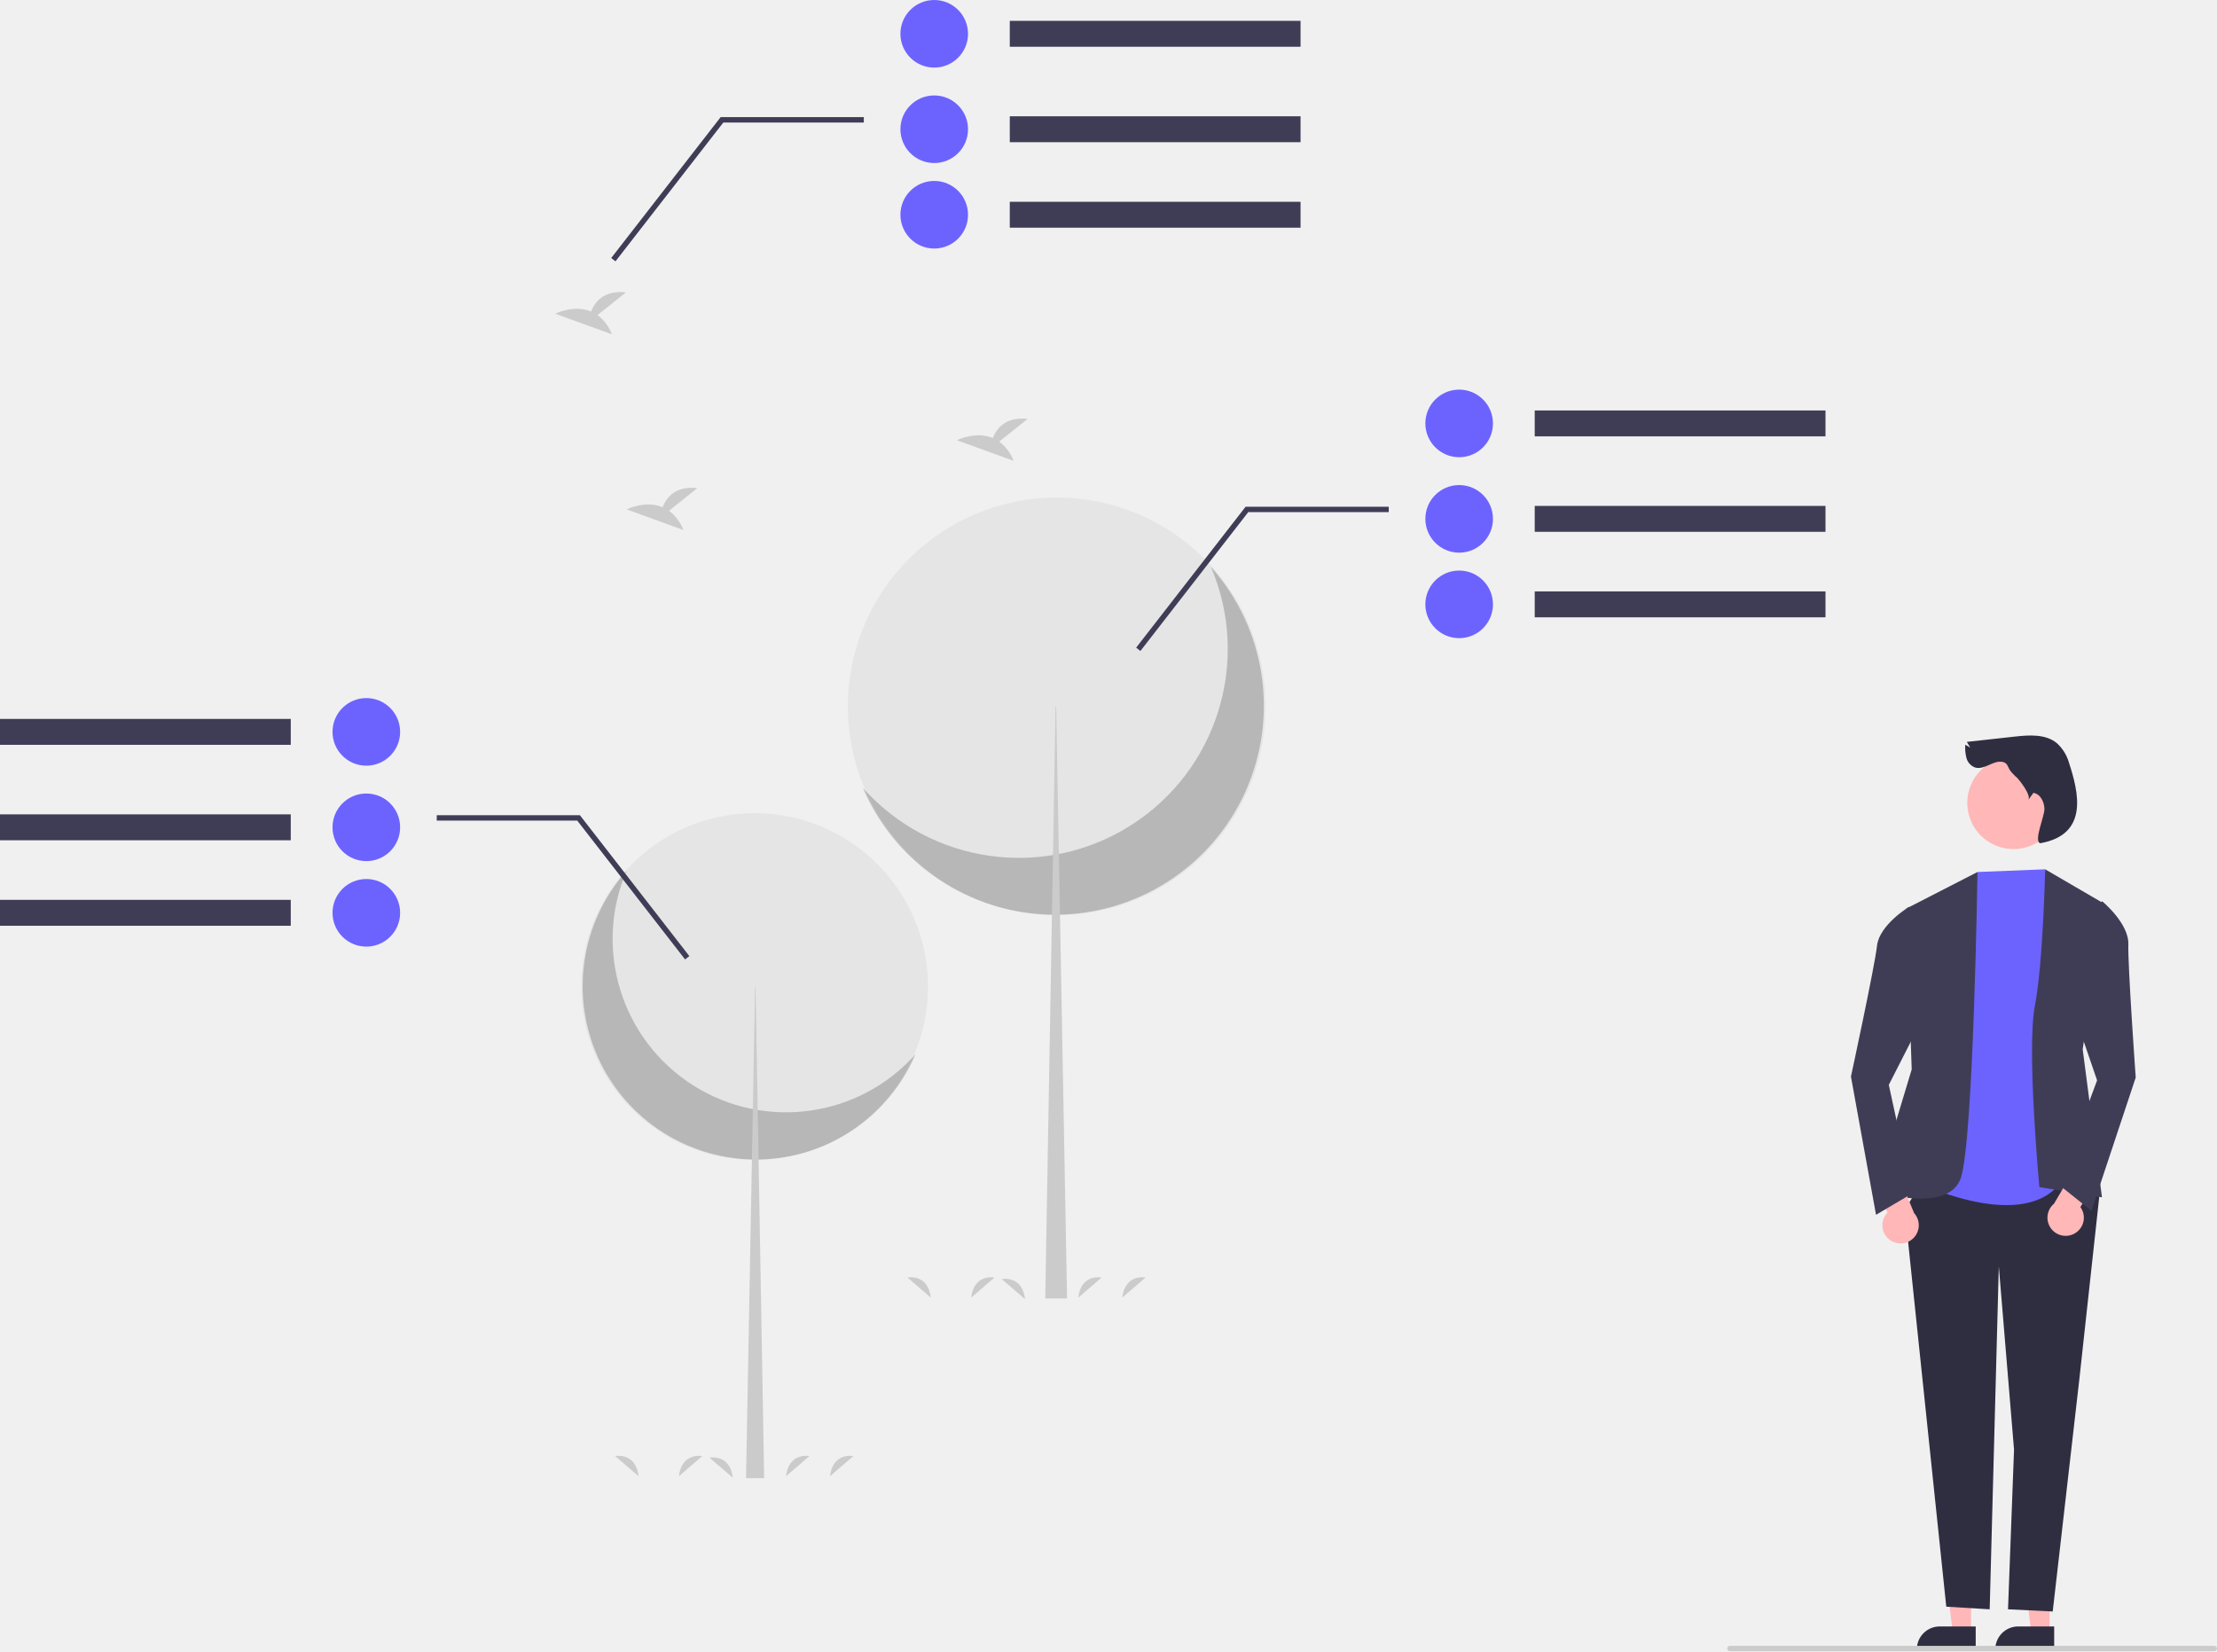
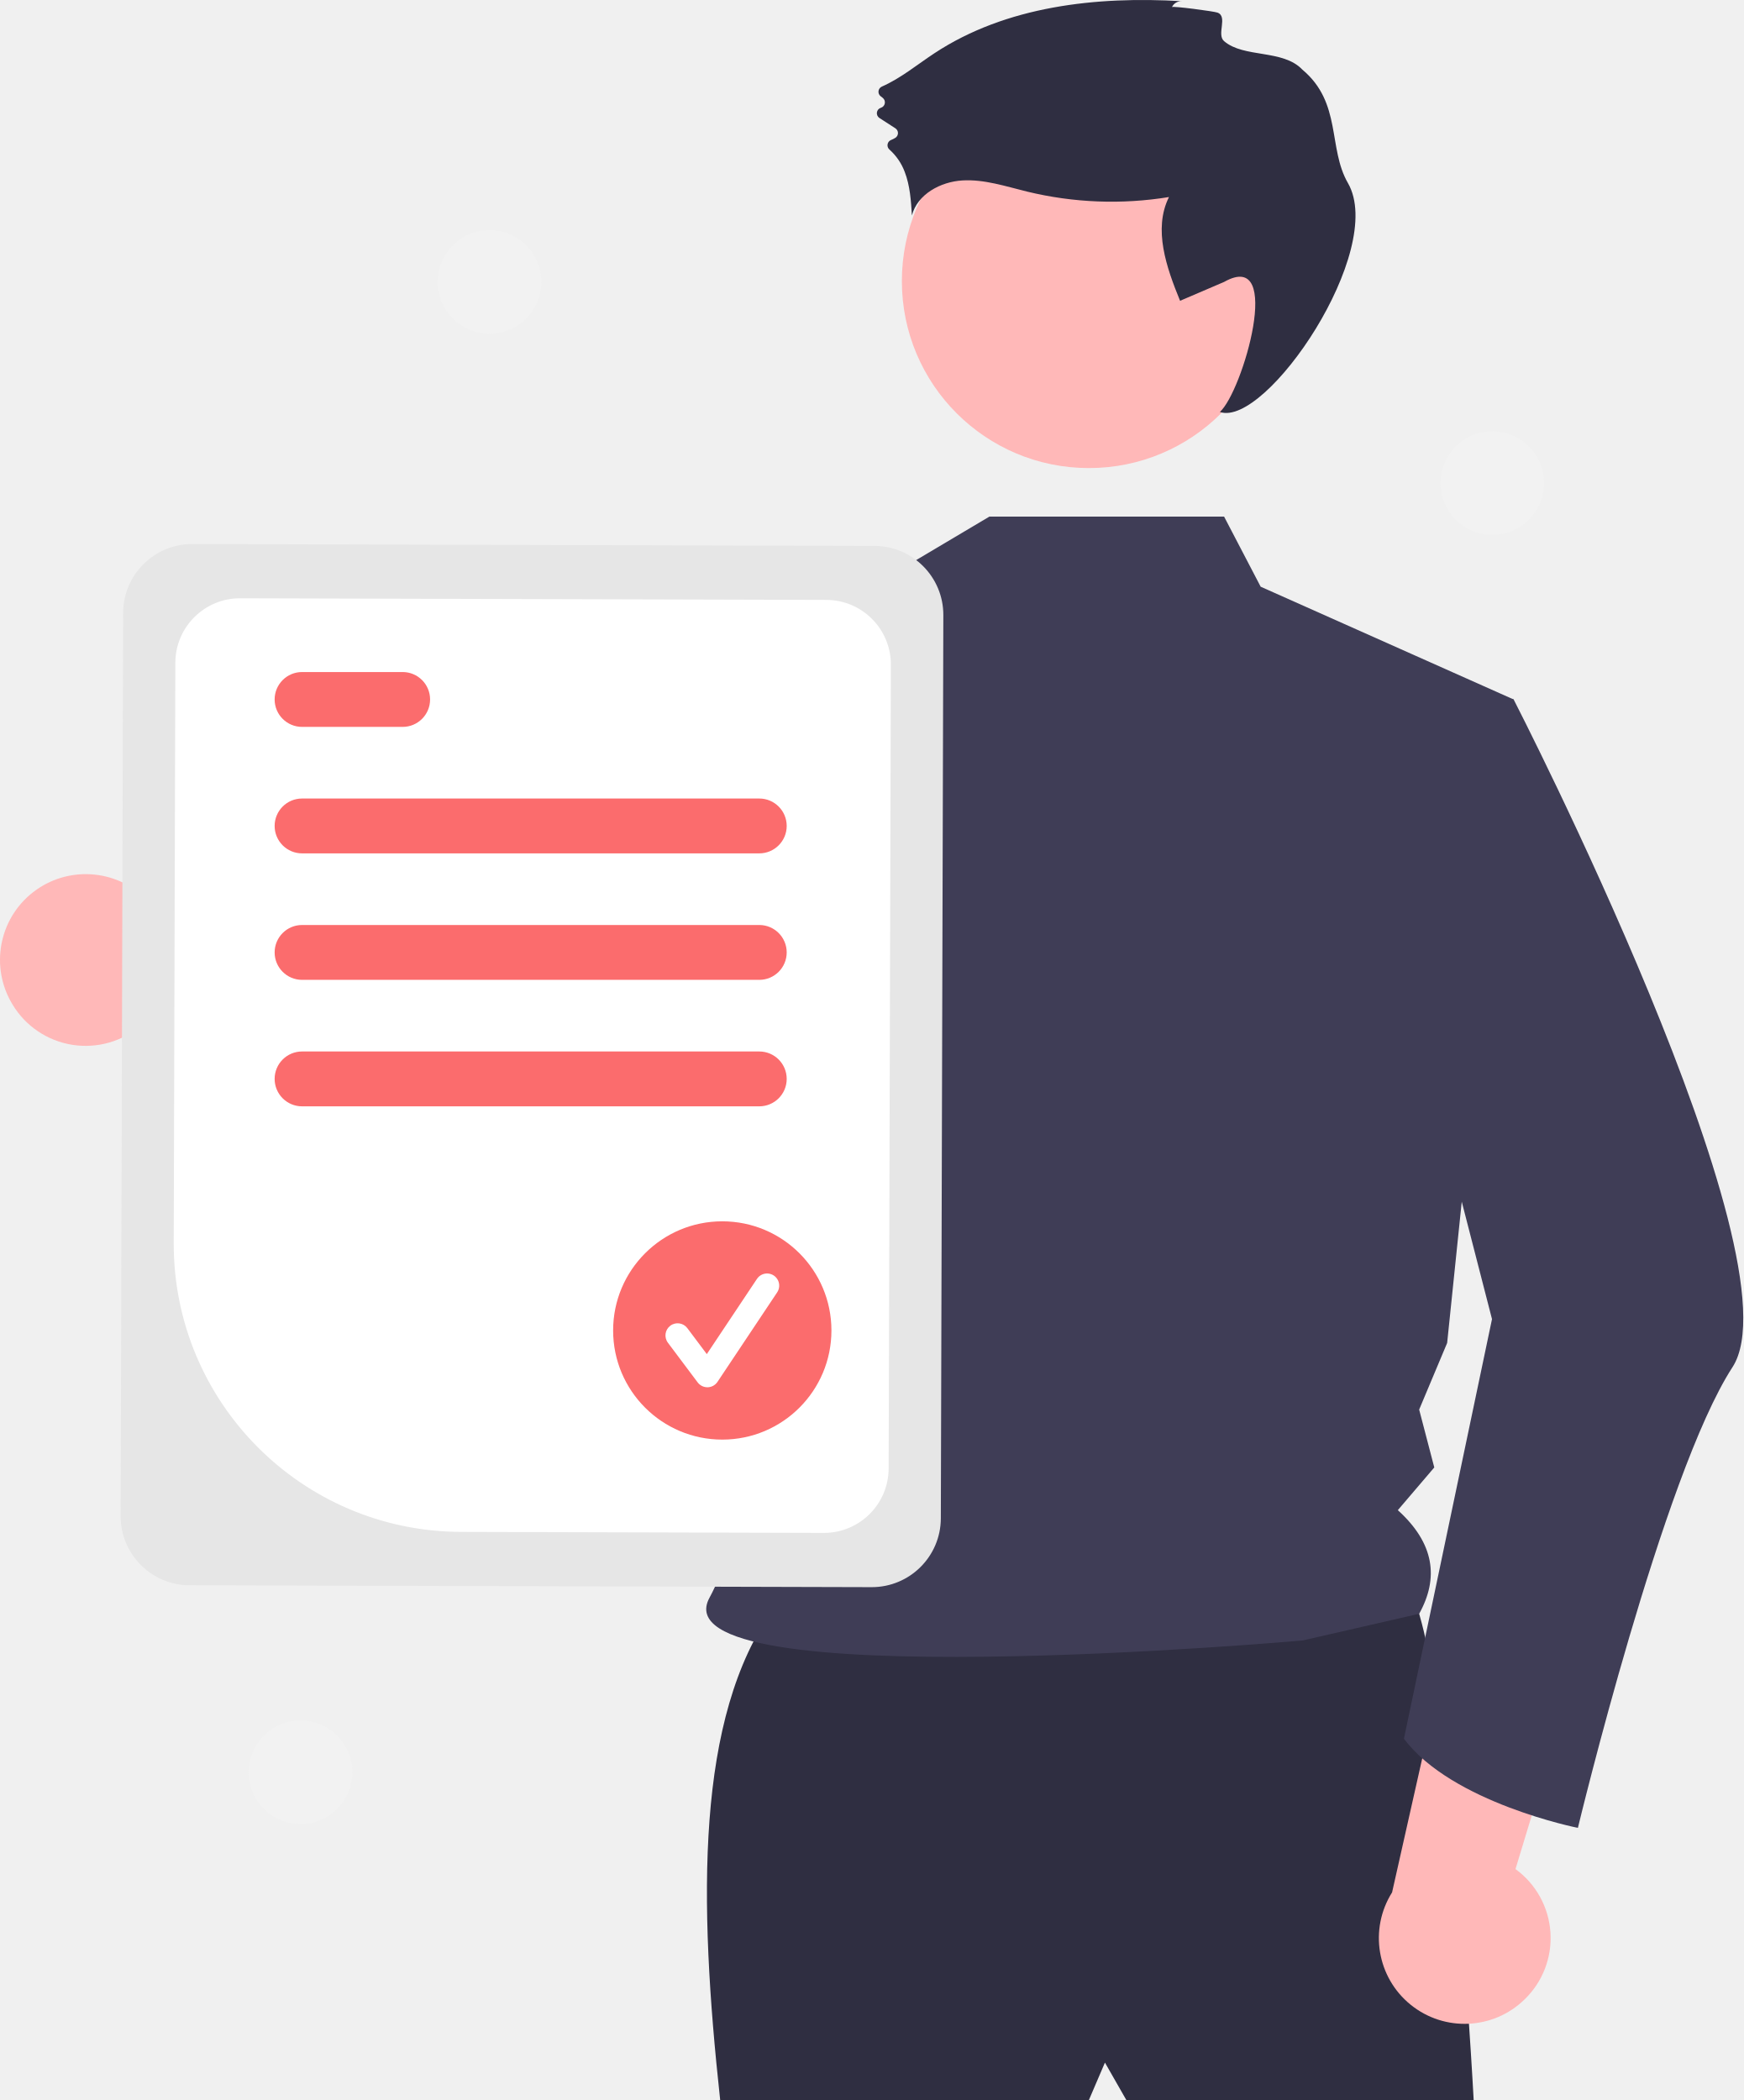
- <svg xmlns="http://www.w3.org/2000/svg" data-name="Layer 1" width="819.327" height="610.284" viewBox="0 0 819.327 610.284">
-   <circle cx="278.882" cy="364.626" r="64.081" fill="#e5e5e5" />
-   <path d="M421.903,466.684a64.086,64.086,0,0,0,106.777,67.821,64.086,64.086,0,1,1-106.777-67.821Z" transform="translate(-190.3367 -144.8581)" opacity="0.2" style="isolation:isolate" />
-   <polygon points="279.058 364.626 279.234 364.626 282.403 546.305 275.713 546.305 279.058 364.626" fill="#cbcbcb" />
-   <circle cx="390.528" cy="261.075" r="77.184" fill="#e5e5e5" />
-   <path d="M637.855,354.38a77.19,77.19,0,0,1-128.612,81.69,77.191,77.191,0,1,0,128.612-81.69Z" transform="translate(-190.3367 -144.8581)" opacity="0.2" style="isolation:isolate" />
-   <polygon points="390.316 261.075 390.104 261.075 386.287 479.905 394.345 479.905 390.316 261.075" fill="#cbcbcb" />
-   <path d="M437.581,333.634l10.48-8.382c-8.141-.898-11.486,3.542-12.855,7.056-6.36-2.641-13.284.82-13.284.82l20.968,7.612A15.867,15.867,0,0,0,437.581,333.634Z" transform="translate(-190.3367 -144.8581)" fill="#cbcbcb" />
-   <path d="M411.164,261.307l10.48-8.382c-8.141-.898-11.486,3.542-12.855,7.056-6.36-2.641-13.284.82-13.284.82l20.968,7.612A15.867,15.867,0,0,0,411.164,261.307Z" transform="translate(-190.3367 -144.8581)" fill="#cbcbcb" />
-   <path d="M559.622,308.069l10.48-8.382c-8.141-.898-11.486,3.542-12.855,7.056-6.36-2.641-13.284.82-13.284.82l20.968,7.612A15.867,15.867,0,0,0,559.622,308.069Z" transform="translate(-190.3367 -144.8581)" fill="#cbcbcb" />
-   <path d="M549.266,624.428s.401-8.402,8.621-7.426" transform="translate(-190.3367 -144.8581)" fill="#cbcbcb" />
-   <path d="M605.107,624.428s.401-8.402,8.621-7.426" transform="translate(-190.3367 -144.8581)" fill="#cbcbcb" />
-   <path d="M588.848,624.428s.401-8.402,8.621-7.426" transform="translate(-190.3367 -144.8581)" fill="#cbcbcb" />
-   <path d="M534.309,624.428s-.401-8.402-8.621-7.426" transform="translate(-190.3367 -144.8581)" fill="#cbcbcb" />
-   <path d="M569.149,625.009s-.401-8.402-8.621-7.426" transform="translate(-190.3367 -144.8581)" fill="#cbcbcb" />
-   <path d="M441.266,690.428s.401-8.402,8.621-7.426" transform="translate(-190.3367 -144.8581)" fill="#cbcbcb" />
-   <path d="M497.107,690.428s.401-8.402,8.621-7.426" transform="translate(-190.3367 -144.8581)" fill="#cbcbcb" />
-   <path d="M480.848,690.428s.401-8.402,8.621-7.426" transform="translate(-190.3367 -144.8581)" fill="#cbcbcb" />
-   <path d="M426.309,690.428s-.401-8.402-8.621-7.426" transform="translate(-190.3367 -144.8581)" fill="#cbcbcb" />
-   <path d="M461.149,691.009s-.401-8.402-8.621-7.426" transform="translate(-190.3367 -144.8581)" fill="#cbcbcb" />
-   <rect x="567.182" y="151.705" width="107.456" height="9.575" fill="#3f3d56" />
-   <rect x="567.182" y="186.979" width="107.456" height="9.575" fill="#3f3d56" />
-   <rect x="567.182" y="218.578" width="107.456" height="9.575" fill="#3f3d56" />
-   <path d="M717.1,301.351a12.493,12.493,0,1,1,12.493,12.493h0A12.507,12.507,0,0,1,717.1,301.351Z" transform="translate(-190.3367 -144.8581)" fill="#6c63ff" />
-   <path d="M717.1,336.625a12.493,12.493,0,1,1,12.493,12.493h0A12.507,12.507,0,0,1,717.1,336.625Z" transform="translate(-190.3367 -144.8581)" fill="#6c63ff" />
-   <path d="M717.1,368.224a12.493,12.493,0,1,1,12.493,12.493h0A12.507,12.507,0,0,1,717.1,368.224Z" transform="translate(-190.3367 -144.8581)" fill="#6c63ff" />
-   <polygon points="421.459 240.592 419.88 239.366 460.329 187.284 513.23 187.284 513.23 189.284 461.308 189.284 421.459 240.592" fill="#3f3d56" />
-   <rect y="265.705" width="107.456" height="9.575" fill="#3f3d56" />
-   <rect y="300.979" width="107.456" height="9.575" fill="#3f3d56" />
-   <rect y="332.578" width="107.456" height="9.575" fill="#3f3d56" />
-   <path d="M325.718,427.844h0a12.493,12.493,0,1,1,12.493-12.493A12.493,12.493,0,0,1,325.718,427.844Z" transform="translate(-190.3367 -144.8581)" fill="#6c63ff" />
-   <path d="M325.718,463.118h0a12.493,12.493,0,1,1,12.493-12.493A12.493,12.493,0,0,1,325.718,463.118Z" transform="translate(-190.3367 -144.8581)" fill="#6c63ff" />
-   <path d="M325.718,494.717h0a12.493,12.493,0,1,1,12.493-12.493A12.493,12.493,0,0,1,325.718,494.717Z" transform="translate(-190.3367 -144.8581)" fill="#6c63ff" />
-   <polygon points="253.179 354.592 213.329 303.284 161.408 303.284 161.408 301.284 214.308 301.284 214.608 301.671 254.758 353.366 253.179 354.592" fill="#3f3d56" />
-   <rect x="373.182" y="7.705" width="107.456" height="9.575" fill="#3f3d56" />
-   <rect x="373.182" y="42.979" width="107.456" height="9.575" fill="#3f3d56" />
-   <rect x="373.182" y="74.578" width="107.456" height="9.575" fill="#3f3d56" />
-   <path d="M523.1,157.351a12.493,12.493,0,1,1,12.493,12.493h0A12.507,12.507,0,0,1,523.1,157.351Z" transform="translate(-190.3367 -144.8581)" fill="#6c63ff" />
-   <path d="M523.1,192.625a12.493,12.493,0,1,1,12.493,12.493h0A12.507,12.507,0,0,1,523.1,192.625Z" transform="translate(-190.3367 -144.8581)" fill="#6c63ff" />
-   <path d="M523.1,224.224a12.493,12.493,0,1,1,12.493,12.493h0A12.507,12.507,0,0,1,523.1,224.224Z" transform="translate(-190.3367 -144.8581)" fill="#6c63ff" />
-   <polygon points="227.459 96.592 225.88 95.366 266.329 43.284 319.23 43.284 319.23 45.284 267.308 45.284 227.459 96.592" fill="#3f3d56" />
-   <polygon points="757.434 603.319 750.685 603.319 747.474 577.284 757.436 577.284 757.434 603.319" fill="#ffb7b7" />
-   <path d="M949.493,754.72l-21.764-.001v-.275a8.472,8.472,0,0,1,8.471-8.471h.001l13.293.001Z" transform="translate(-190.3367 -144.8581)" fill="#2f2e41" />
-   <polygon points="728.434 603.319 721.685 603.319 718.474 577.284 728.436 577.284 728.434 603.319" fill="#ffb7b7" />
-   <path d="M920.493,754.72l-21.764-.001v-.275a8.472,8.472,0,0,1,8.471-8.471h.001l13.293.001Z" transform="translate(-190.3367 -144.8581)" fill="#2f2e41" />
-   <polygon points="713.069 432.511 703.923 447.055 719.275 593.813 735.319 594.784 738.693 468.032 744.319 535.784 742.096 594.784 758.614 595.585 768.429 509.985 775.819 442.284 761.319 428.784 713.069 432.511" fill="#2f2e41" />
-   <path d="M946.155,466.142l-25,1L897.99,581.425s37.654,18.685,52.91,1.701l9.169-6.718Z" transform="translate(-190.3367 -144.8581)" fill="#6c63ff" />
-   <path d="M946.155,466.142l22,12.822-8.128,53.678,7.127,54.732L944.007,583.601s-4.739-50.959-1.664-66.959S946.155,466.142,946.155,466.142Z" transform="translate(-190.3367 -144.8581)" fill="#3f3d56" />
-   <path d="M921.155,467.142,894.831,480.653l2.005,59.448-13.586,45.04s27.091,8.669,31.748-4.915S921.155,467.142,921.155,467.142Z" transform="translate(-190.3367 -144.8581)" fill="#3f3d56" />
-   <path d="M956.707,600.918a6.681,6.681,0,0,0,2.469-9.943l7.945-13.037-6.745-6.76-10.961,18.569a6.717,6.717,0,0,0,7.292,11.171Z" transform="translate(-190.3367 -144.8581)" fill="#ffb7b7" />
-   <path d="M956.738,486.275l10.488-8.312s9.918,8.117,9.674,15.898,2.725,49.228,2.725,49.228l-16.367,49.264-12.189-9.752,14.278-38.459-11.251-32.818Z" transform="translate(-190.3367 -144.8581)" fill="#3f3d56" />
-   <path d="M888.931,603.239a6.681,6.681,0,0,1-1.045-10.191l-6.03-14.026,7.63-5.743,8.237,19.927a6.717,6.717,0,0,1-8.793,10.033Z" transform="translate(-190.3367 -144.8581)" fill="#ffb7b7" />
-   <path d="M905.042,489.735l-9.213-9.706s-10.962,6.64-11.816,14.377-9.63,48.353-9.63,48.353l9.268,51.078,13.441-7.938-8.721-40.087,15.76-30.906Z" transform="translate(-190.3367 -144.8581)" fill="#3f3d56" />
-   <circle cx="744.116" cy="296.738" r="17.076" fill="#ffb7b7" />
-   <path d="M930.324,426.434c-1.724-.304-3.431.48-5.029,1.196s-3.384,1.394-5.058.881a5.184,5.184,0,0,1-3.177-3.524,15.315,15.315,0,0,1-.431-4.896l1.819,1.051-1.242-2.088,17.72-1.958c5.361-.593,11.373-1.006,15.543,2.416a15.495,15.495,0,0,1,4.47,7.17c3.537,10.829,7.554,26.608-10.602,29.827-2.531-.7,1.597-10.015,1.555-12.64s-1.487-5.576-4.081-5.979l-1.9,2.642c1.216-1.691-3.1-7.182-4.174-8.254a17.076,17.076,0,0,1-2.598-2.754C932.281,428.209,932.271,426.778,930.324,426.434Z" transform="translate(-190.3367 -144.8581)" fill="#2f2e41" />
-   <path d="M1008.663,755.142h-179a1,1,0,0,1,0-2h179a1,1,0,0,1,0,2Z" transform="translate(-190.3367 -144.8581)" fill="#cbcbcb" />
+ <svg xmlns="http://www.w3.org/2000/svg" data-name="Layer 1" width="571.94" height="689.038" viewBox="0 0 571.94 689.038">
+   <path d="M310.019,435.422a27.981,27.981,0,0,0,42.374,6.734L438.65,491.628,435.436,440.056l-81.418-39.072a28.133,28.133,0,0,0-43.998,34.439Z" transform="translate(-305.9303 -105.8648)" fill="#ffb8b8" />
+   <path d="M559.741,633.604c-25.586,35.812-24.671,95.726-17.533,161.299l120.974,0,5.26-12.273,7.013,12.273H789.417s-8.766-166.559-24.546-171.819S559.741,633.604,559.741,633.604Z" transform="translate(-305.9303 -105.8648)" fill="#2f2e41" />
+   <circle cx="357.252" cy="92.218" r="61.364" fill="#ffb8b8" />
+   <path d="M707.534,275.368l12,23,83,37L780.717,546.504,771.534,568.368l4.961,18.987L764.534,601.368c12.007,10.864,13.532,22.236,7,34l-38.221,8.756s-212.521,18.898-194.611-14.026c19.57-35.974,24.553-142.215-18.649-198.988-36.677-48.199-8.519-110.742-8.519-110.742l87-26,32-19Z" transform="translate(-305.9303 -105.8648)" fill="#3f3d56" />
+   <path d="M690.426,108.195a3.385,3.385,0,0,1,3.257-1.933c-28.093-1.68-57.685,1.594-81.188,17.075-5.694,3.751-11.062,8.224-17.258,10.945a1.859,1.859,0,0,0-.38,3.163l.681.534a1.866,1.866,0,0,1-.607,3.253l0,0a1.866,1.866,0,0,0-.469,3.352l5.215,3.371a1.858,1.858,0,0,1,.017,3.126,9.271,9.271,0,0,1-1.387.703,1.862,1.862,0,0,0-.59,3.128,18.537,18.537,0,0,1,5.046,7.377c1.738,4.52,2.051,9.442,2.344,14.276,1.797-6.974,9.408-11.08,16.598-11.497s14.202,1.955,21.199,3.66a117.272,117.272,0,0,0,46.548,1.791c-5.256,10.549-.822,23.131,3.64,34.04l14.443-6.191c19.836-11.197,6.019,36.168-1.397,42.67,15.141,5.249,54.772-53.014,42.023-75.114-6.632-11.496-1.924-26.324-14.963-37.227-6.39-6.727-19.149-3.737-25.664-9.328-2.564-2.201,1.344-8.088-2.18-9.371C704.184,109.571,690.619,107.765,690.426,108.195Z" transform="translate(-305.9303 -105.8648)" fill="#2f2e41" />
+   <path d="M586.484,300.308c-11.26,49.99-40.14,166.71-69.44,191.12a17.092,17.092,0,0,1-6.52,3.85c-102.99,25.09-135.99-38.91-135.99-38.91s27.6-13.45,28.3-39.74l55.66,17.27,48.52-109.19,7.14-6.66.04-.04Z" transform="translate(-305.9303 -105.8648)" fill="#3f3d56" />
+   <path d="M806.075,761.941a27.982,27.982,0,0,0-2.938-42.806L832.009,623.982l-49.539,14.696L762.648,726.784a28.133,28.133,0,0,0,43.427,35.156Z" transform="translate(-305.9303 -105.8648)" fill="#ffb8b8" />
+   <path d="M779.65,330.045l22.884,5.323s94.584,184.028,71.792,219.093-50.715,151.156-50.715,151.156-41.298-8.21-57.077-29.249l28.896-137.686-29.805-115.715Z" transform="translate(-305.9303 -105.8648)" fill="#3f3d56" />
+   <path d="M345.51,603.32l.822-296.389a22.652,22.652,0,0,1,22.689-22.564l223.839.621a22.652,22.652,0,0,1,22.564,22.689l-.822,296.389a22.652,22.652,0,0,1-22.689,22.564l-223.839-.621A22.652,22.652,0,0,1,345.51,603.32Z" transform="translate(-305.9303 -105.8648)" fill="#e6e6e6" />
+   <path d="M362.928,513.846l.528-190.546a21.214,21.214,0,0,1,21.249-21.132l192.371.533a21.215,21.215,0,0,1,21.133,21.249l-.731,263.746A21.215,21.215,0,0,1,576.228,608.829L457.058,608.499A94.498,94.498,0,0,1,362.928,513.846Z" transform="translate(-305.9303 -105.8648)" fill="#fff" />
+   <path d="M555.034,385.868h-150a9,9,0,0,1,0-18h150a9,9,0,0,1,0,18Z" transform="translate(-305.9303 -105.8648)" fill="#fb6c6d" />
+   <path d="M438.034,344.368h-33a9,9,0,0,1,0-18h33a9,9,0,0,1,0,18Z" transform="translate(-305.9303 -105.8648)" fill="#fb6c6d" />
+   <path d="M555.034,427.368h-150a9,9,0,0,1,0-18h150a9,9,0,0,1,0,18Z" transform="translate(-305.9303 -105.8648)" fill="#fb6c6d" />
+   <path d="M555.034,468.868h-150a9,9,0,0,1,0-18h150a9,9,0,0,1,0,18Z" transform="translate(-305.9303 -105.8648)" fill="#fb6c6d" />
+   <circle cx="236.967" cy="436.543" r="35.811" fill="#fb6c6d" />
+   <path d="M538.012,561.045a3.982,3.982,0,0,1-3.186-1.594l-9.77-13.027a3.983,3.983,0,1,1,6.374-4.78l6.392,8.522,16.416-24.624a3.984,3.984,0,1,1,6.629,4.419L541.326,559.271a3.985,3.985,0,0,1-3.204,1.773C538.085,561.045,538.048,561.045,538.012,561.045Z" transform="translate(-305.9303 -105.8648)" fill="#fff" />
+   <circle cx="160.604" cy="92.503" r="17" fill="#f2f2f2" />
+   <circle cx="98.604" cy="581.503" r="17" fill="#f2f2f2" />
+   <circle cx="489.604" cy="158.503" r="17" fill="#f2f2f2" />
</svg>
